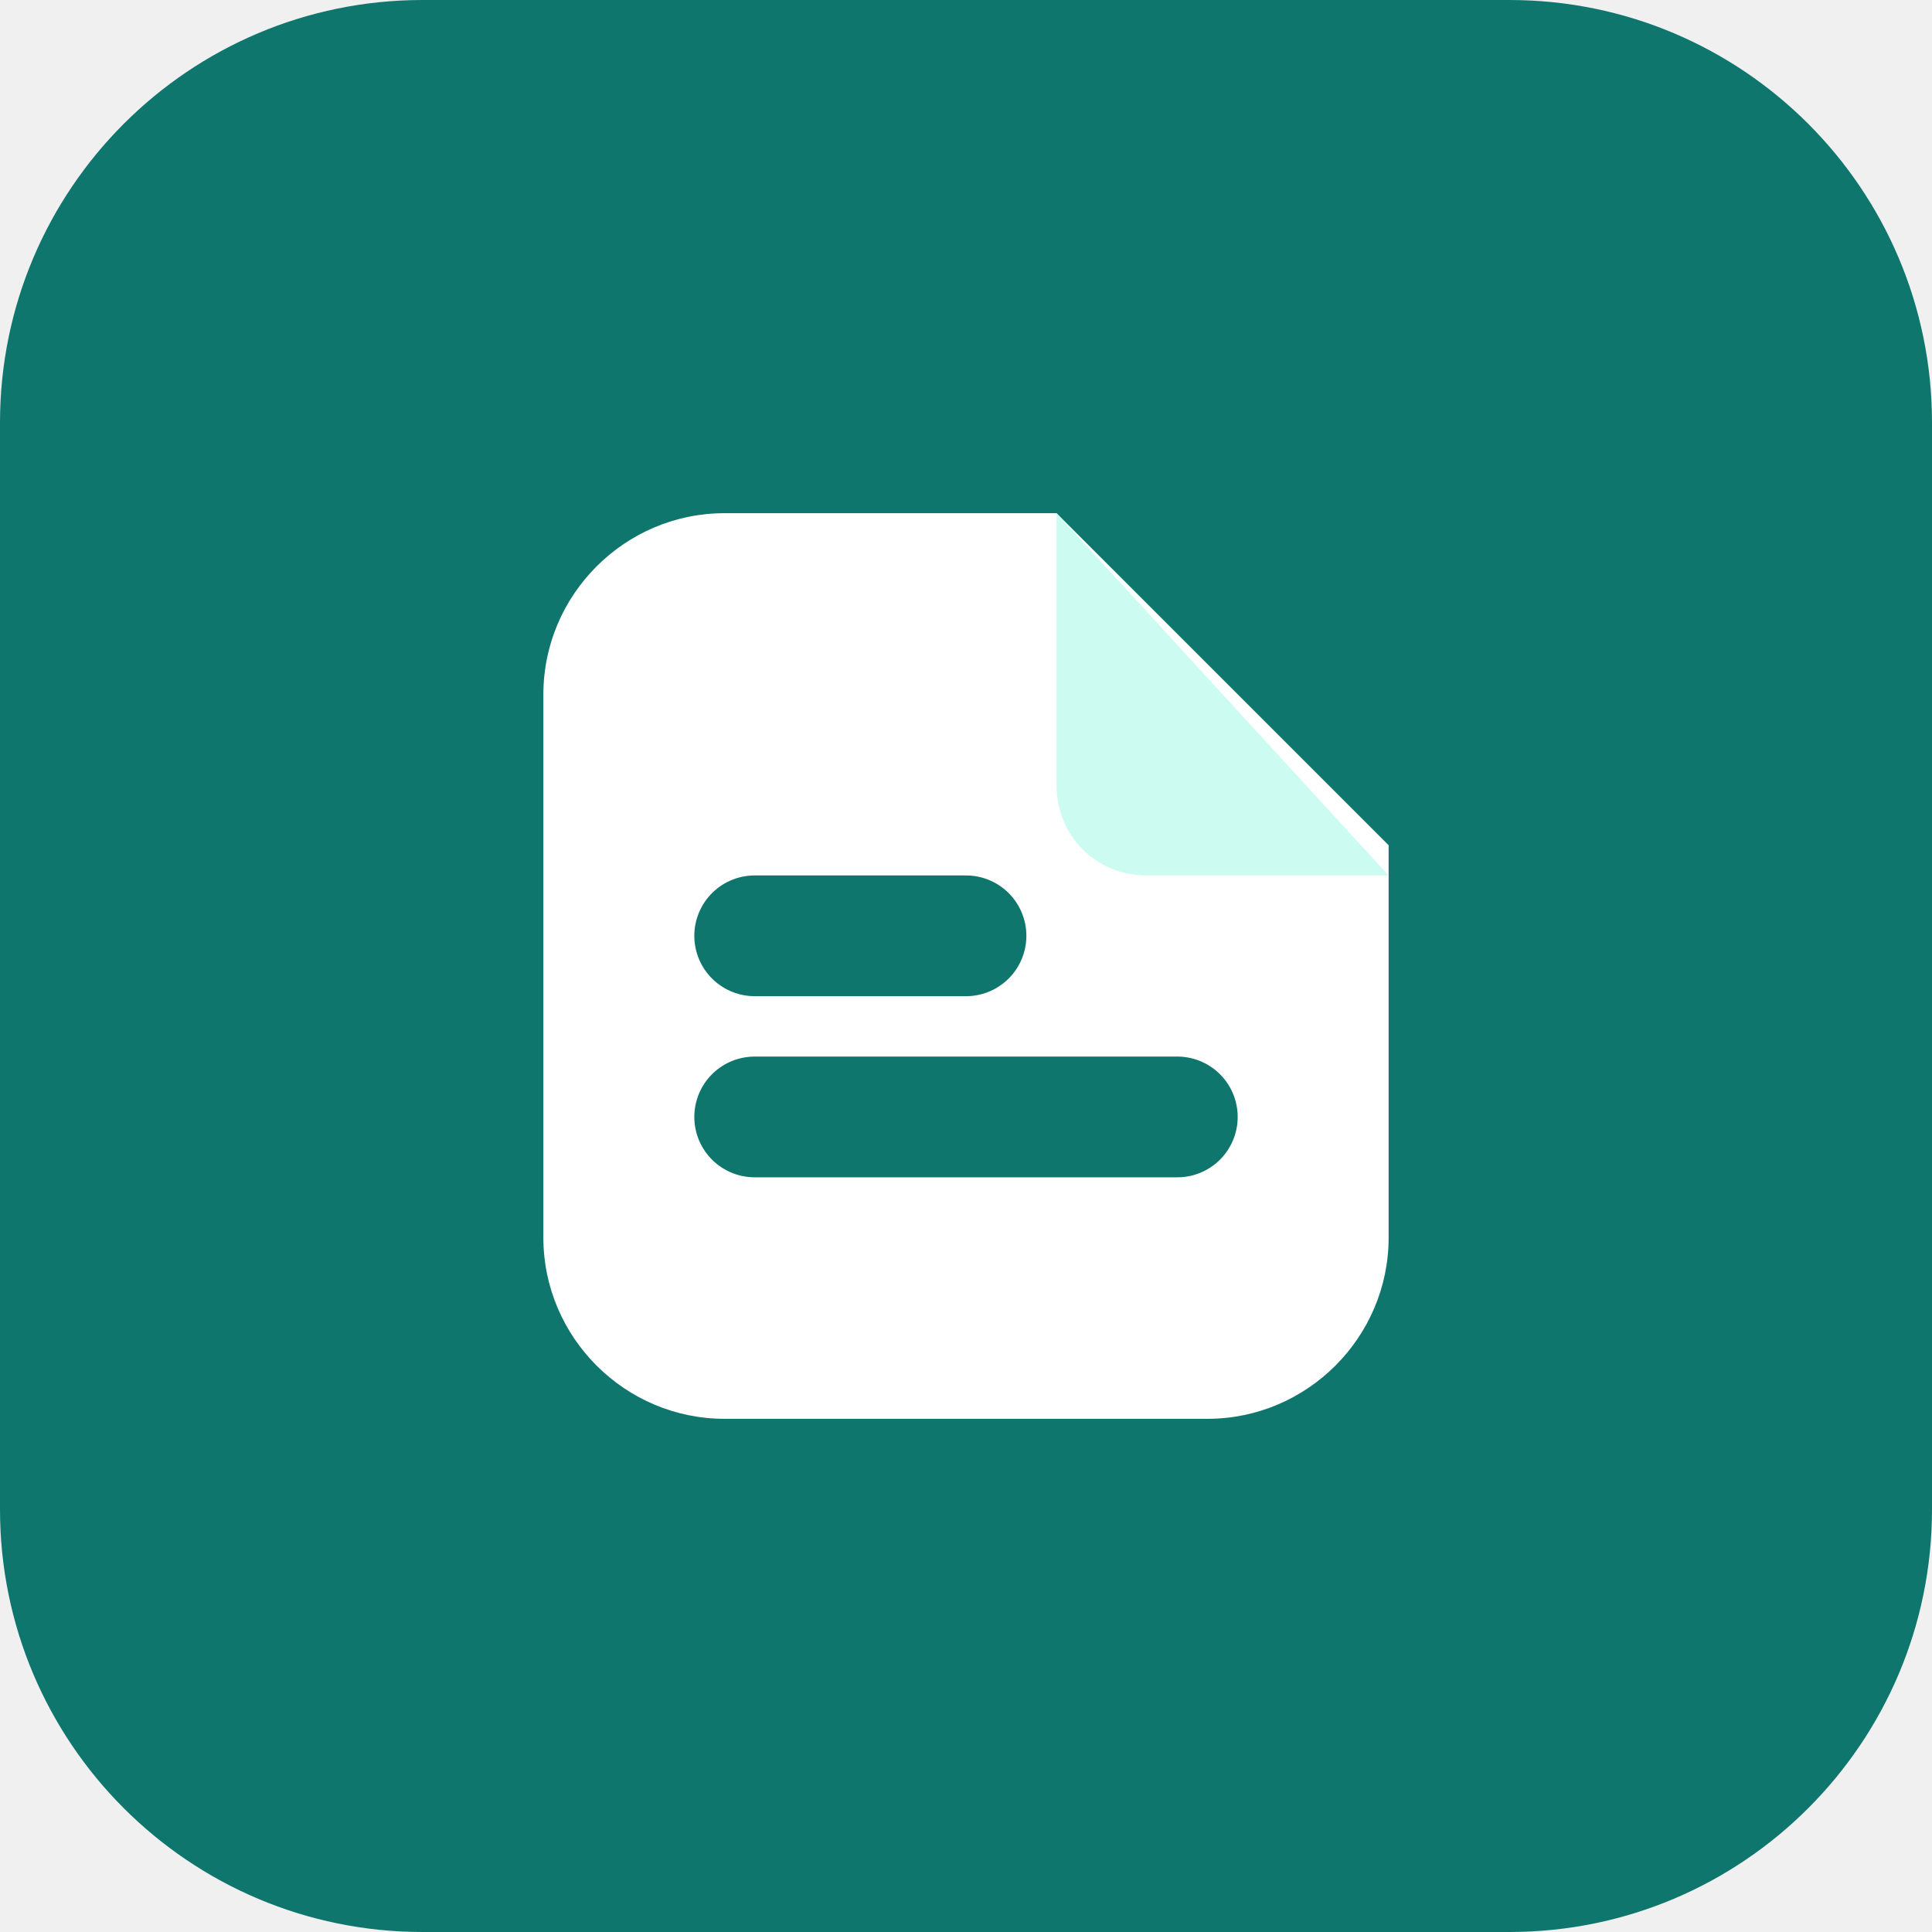
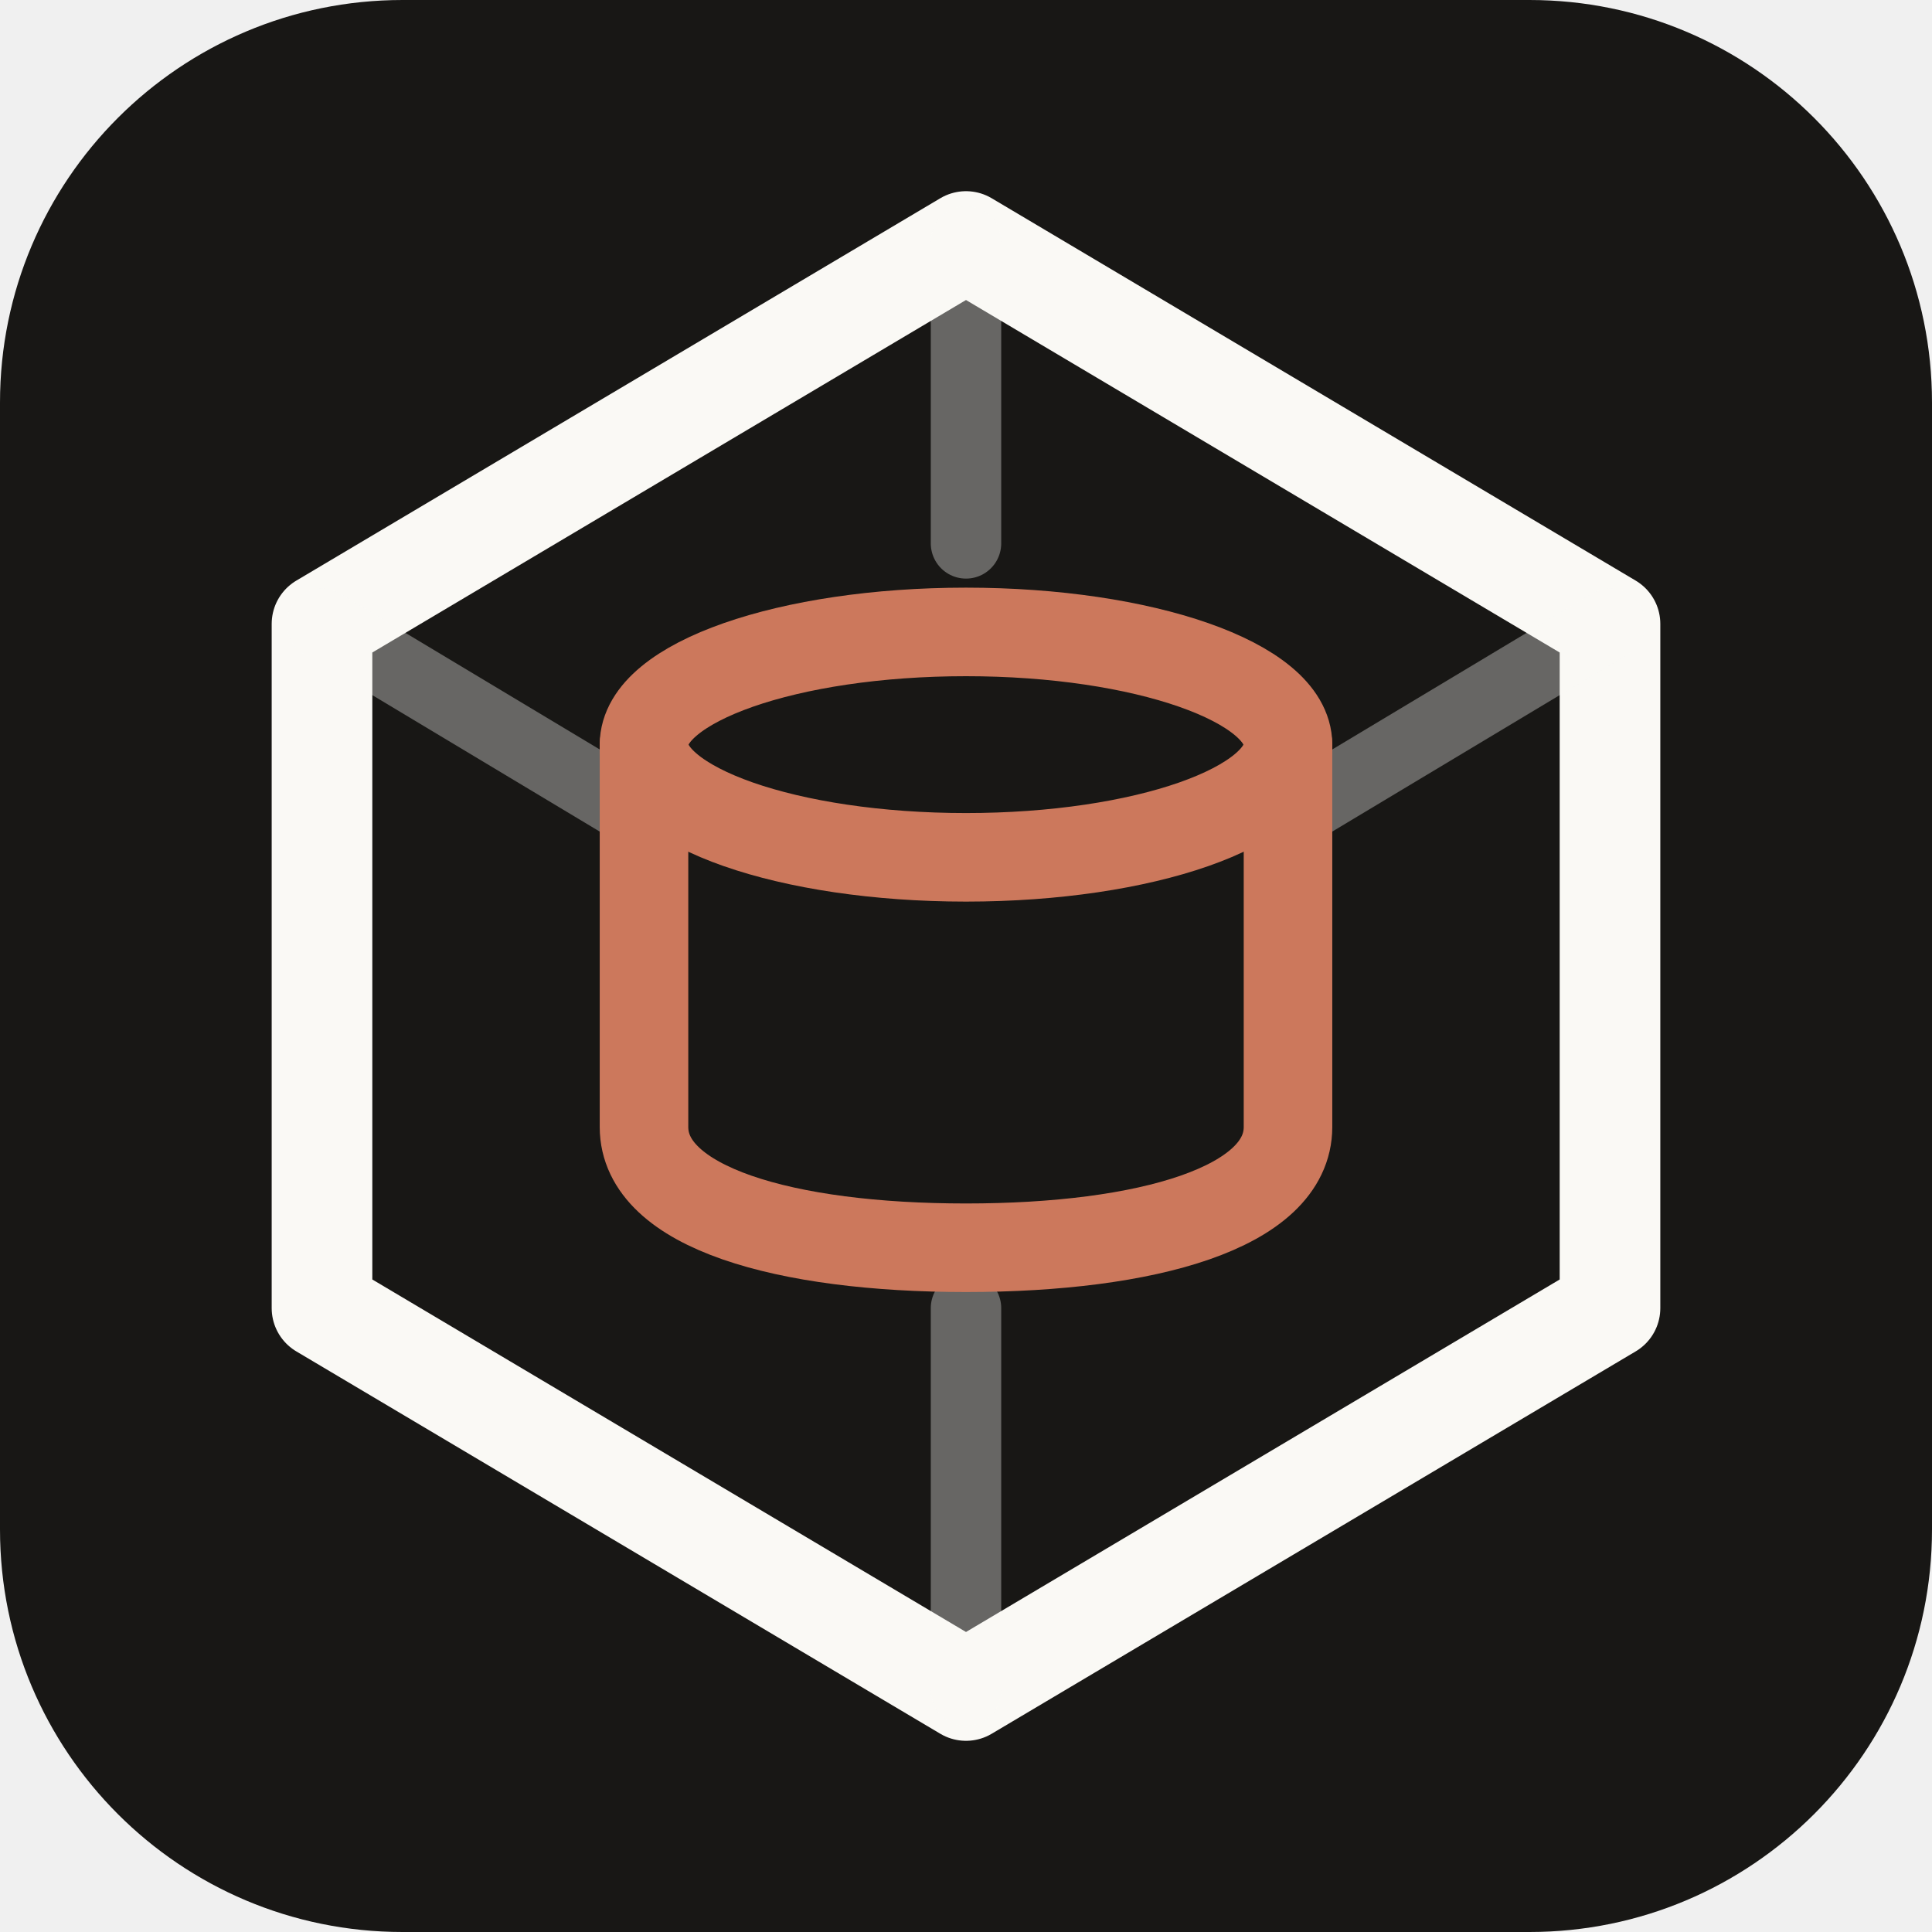
- <svg xmlns="http://www.w3.org/2000/svg" viewBox="0 0 64 64">
-   <rect width="64" height="64" rx="14" fill="#0f766e" />
-   <path d="M18 23c0-3.3 2.7-6 6-6h11l11 11v13c0 3.3-2.7 6-6 6H24c-3.3 0-6-2.7-6-6V23z" fill="#fff" />
-   <path d="M35 17v9c0 1.7 1.3 3 3 3h8" fill="#ccfbf1" />
-   <path d="M25 37h14M25 31h7" stroke="#0f766e" stroke-width="4" stroke-linecap="round" />
+ <svg xmlns="http://www.w3.org/2000/svg" viewBox="0 0 48 48" fill="none">
+   <rect width="48" height="48" rx="10" fill="#181715" />
+   <path d="M24 6L40 15.5V32.5L24 42L8 32.5V15.5L24 6Z" stroke="#faf9f5" stroke-width="2.5" stroke-linejoin="round" />
+   <path d="M24 6V13.5M24 32.5V42M8 15.5L15.5 20M40 15.5L32.5 20" stroke="#faf9f5" stroke-width="1.75" stroke-linecap="round" stroke-opacity="0.35" />
+   <path d="M16 18.5V28C16 30 19.5 31 24 31C28.5 31 32 30 32 28V18.5" stroke="#cc785c" stroke-width="2.2" stroke-linecap="round" />
+   <ellipse cx="24" cy="18.5" rx="8" ry="2.8" stroke="#cc785c" stroke-width="2.2" />
</svg>
